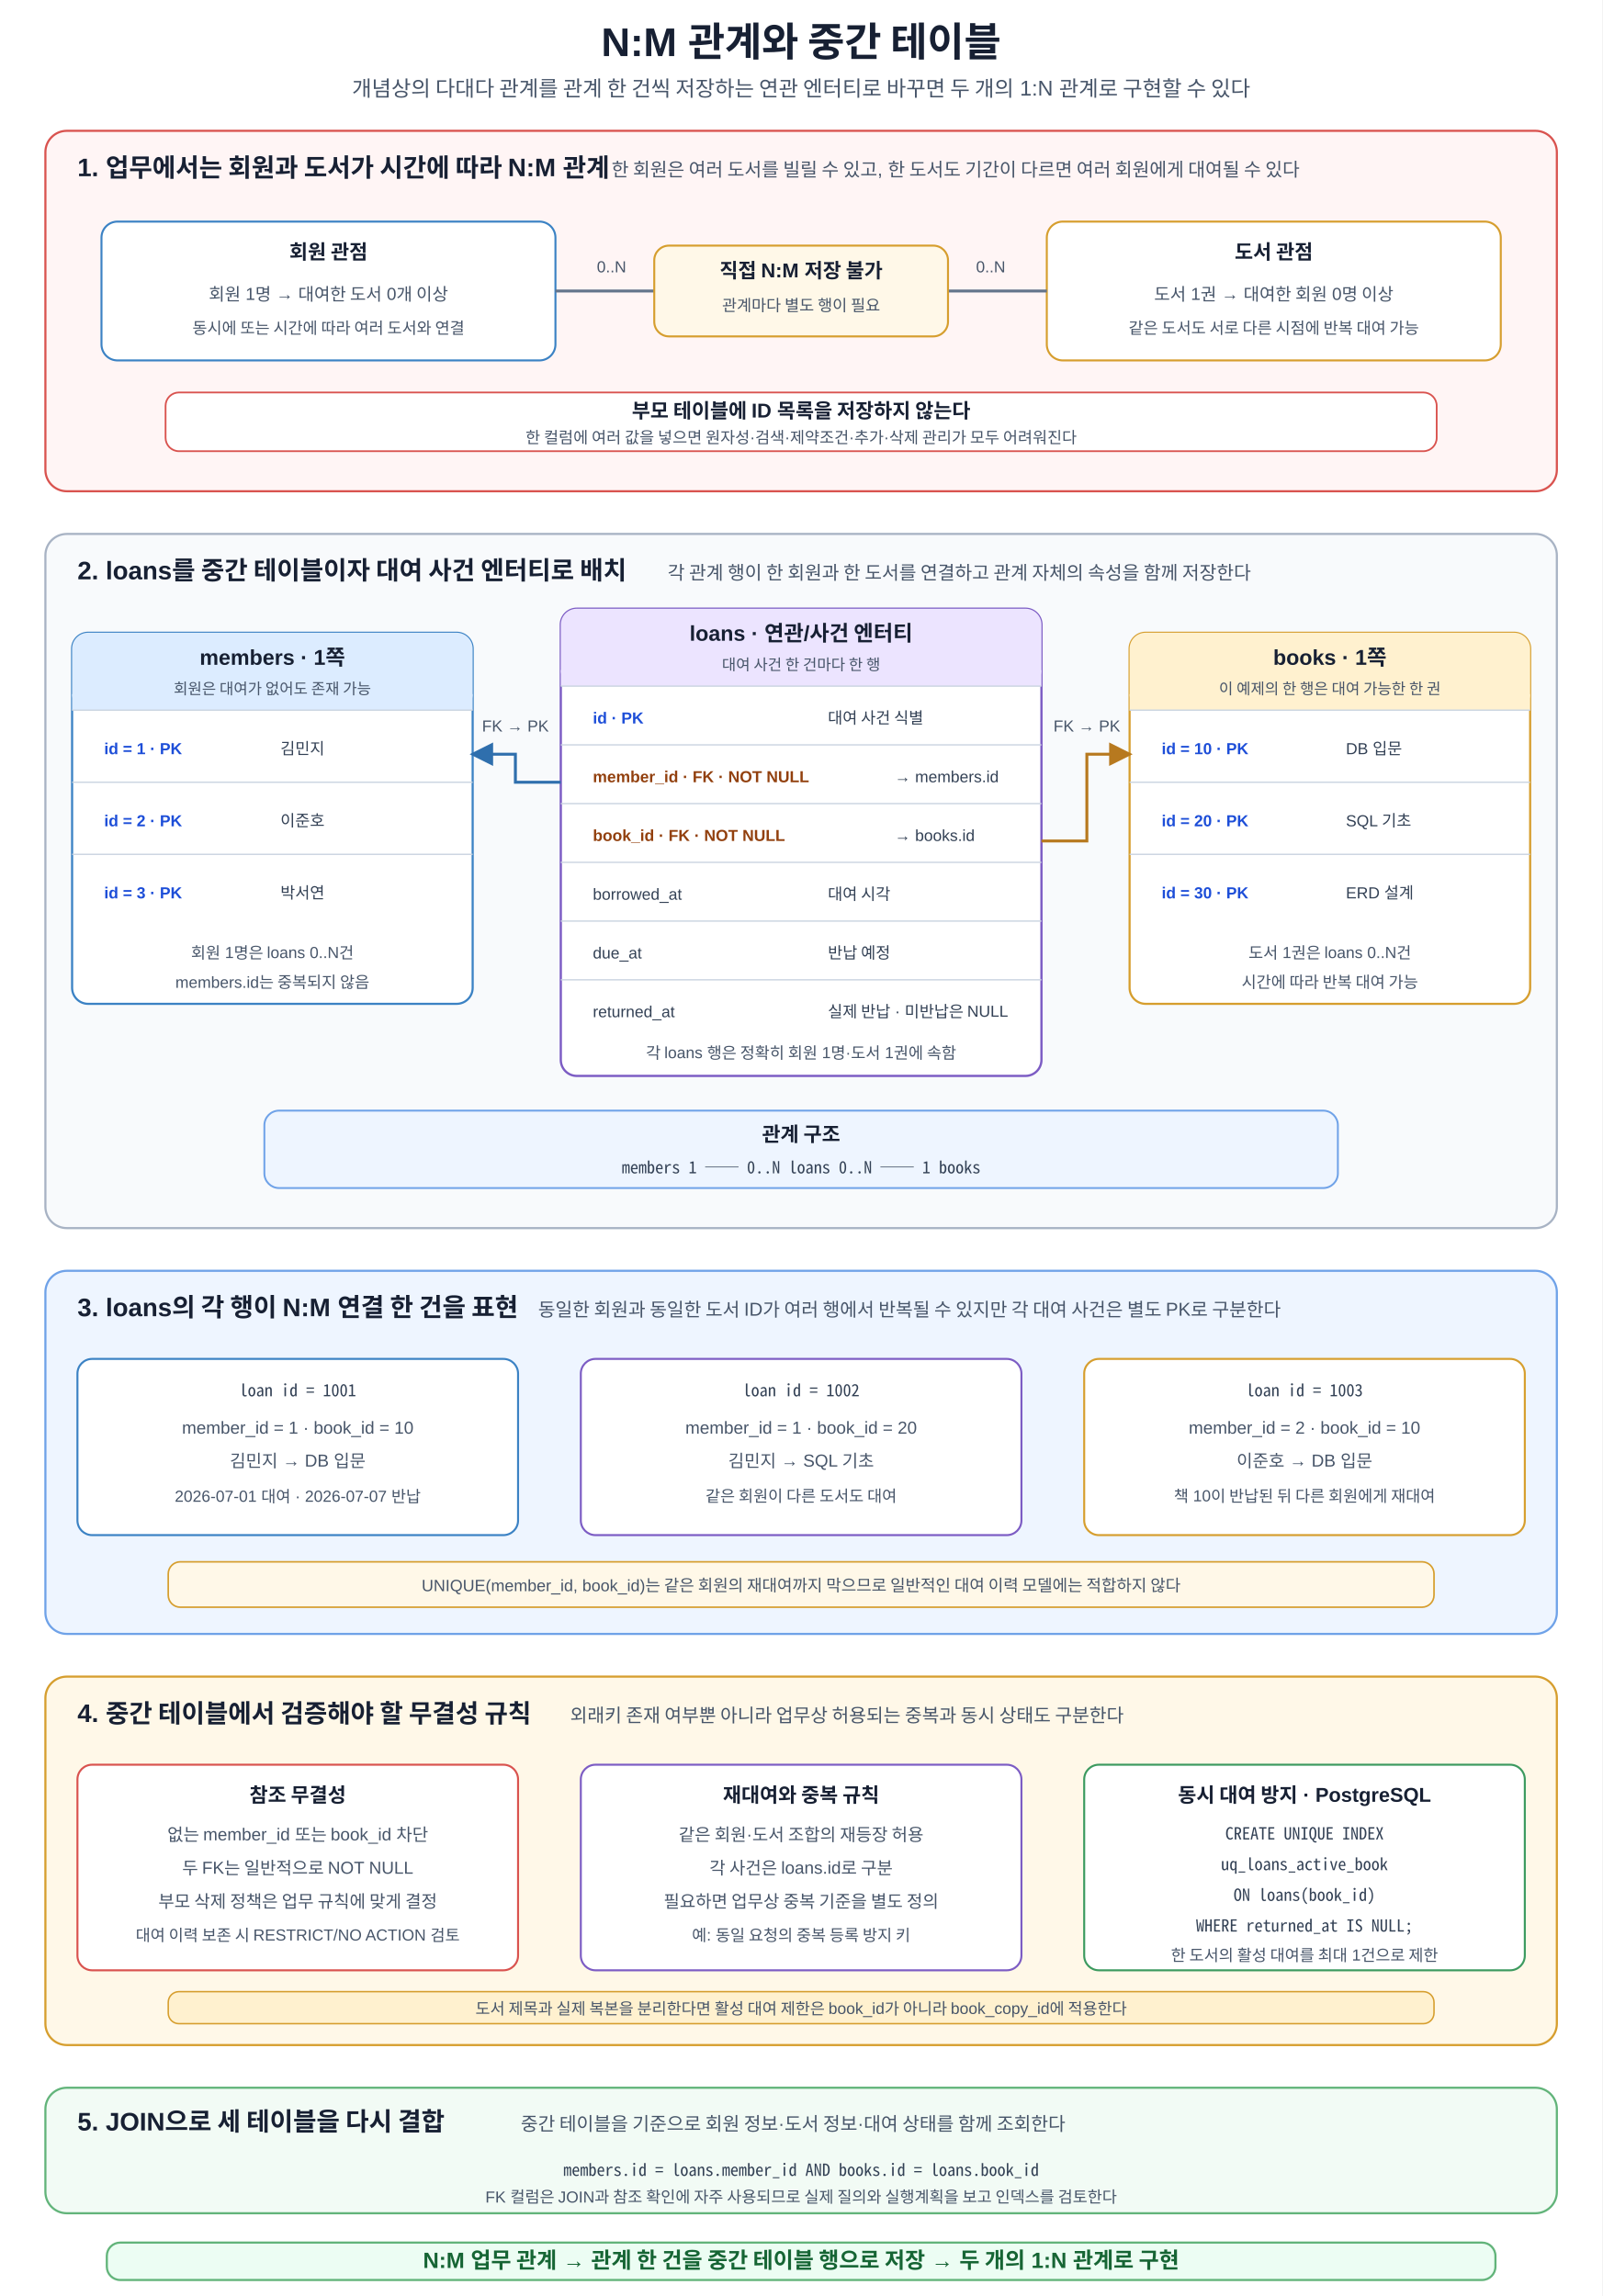
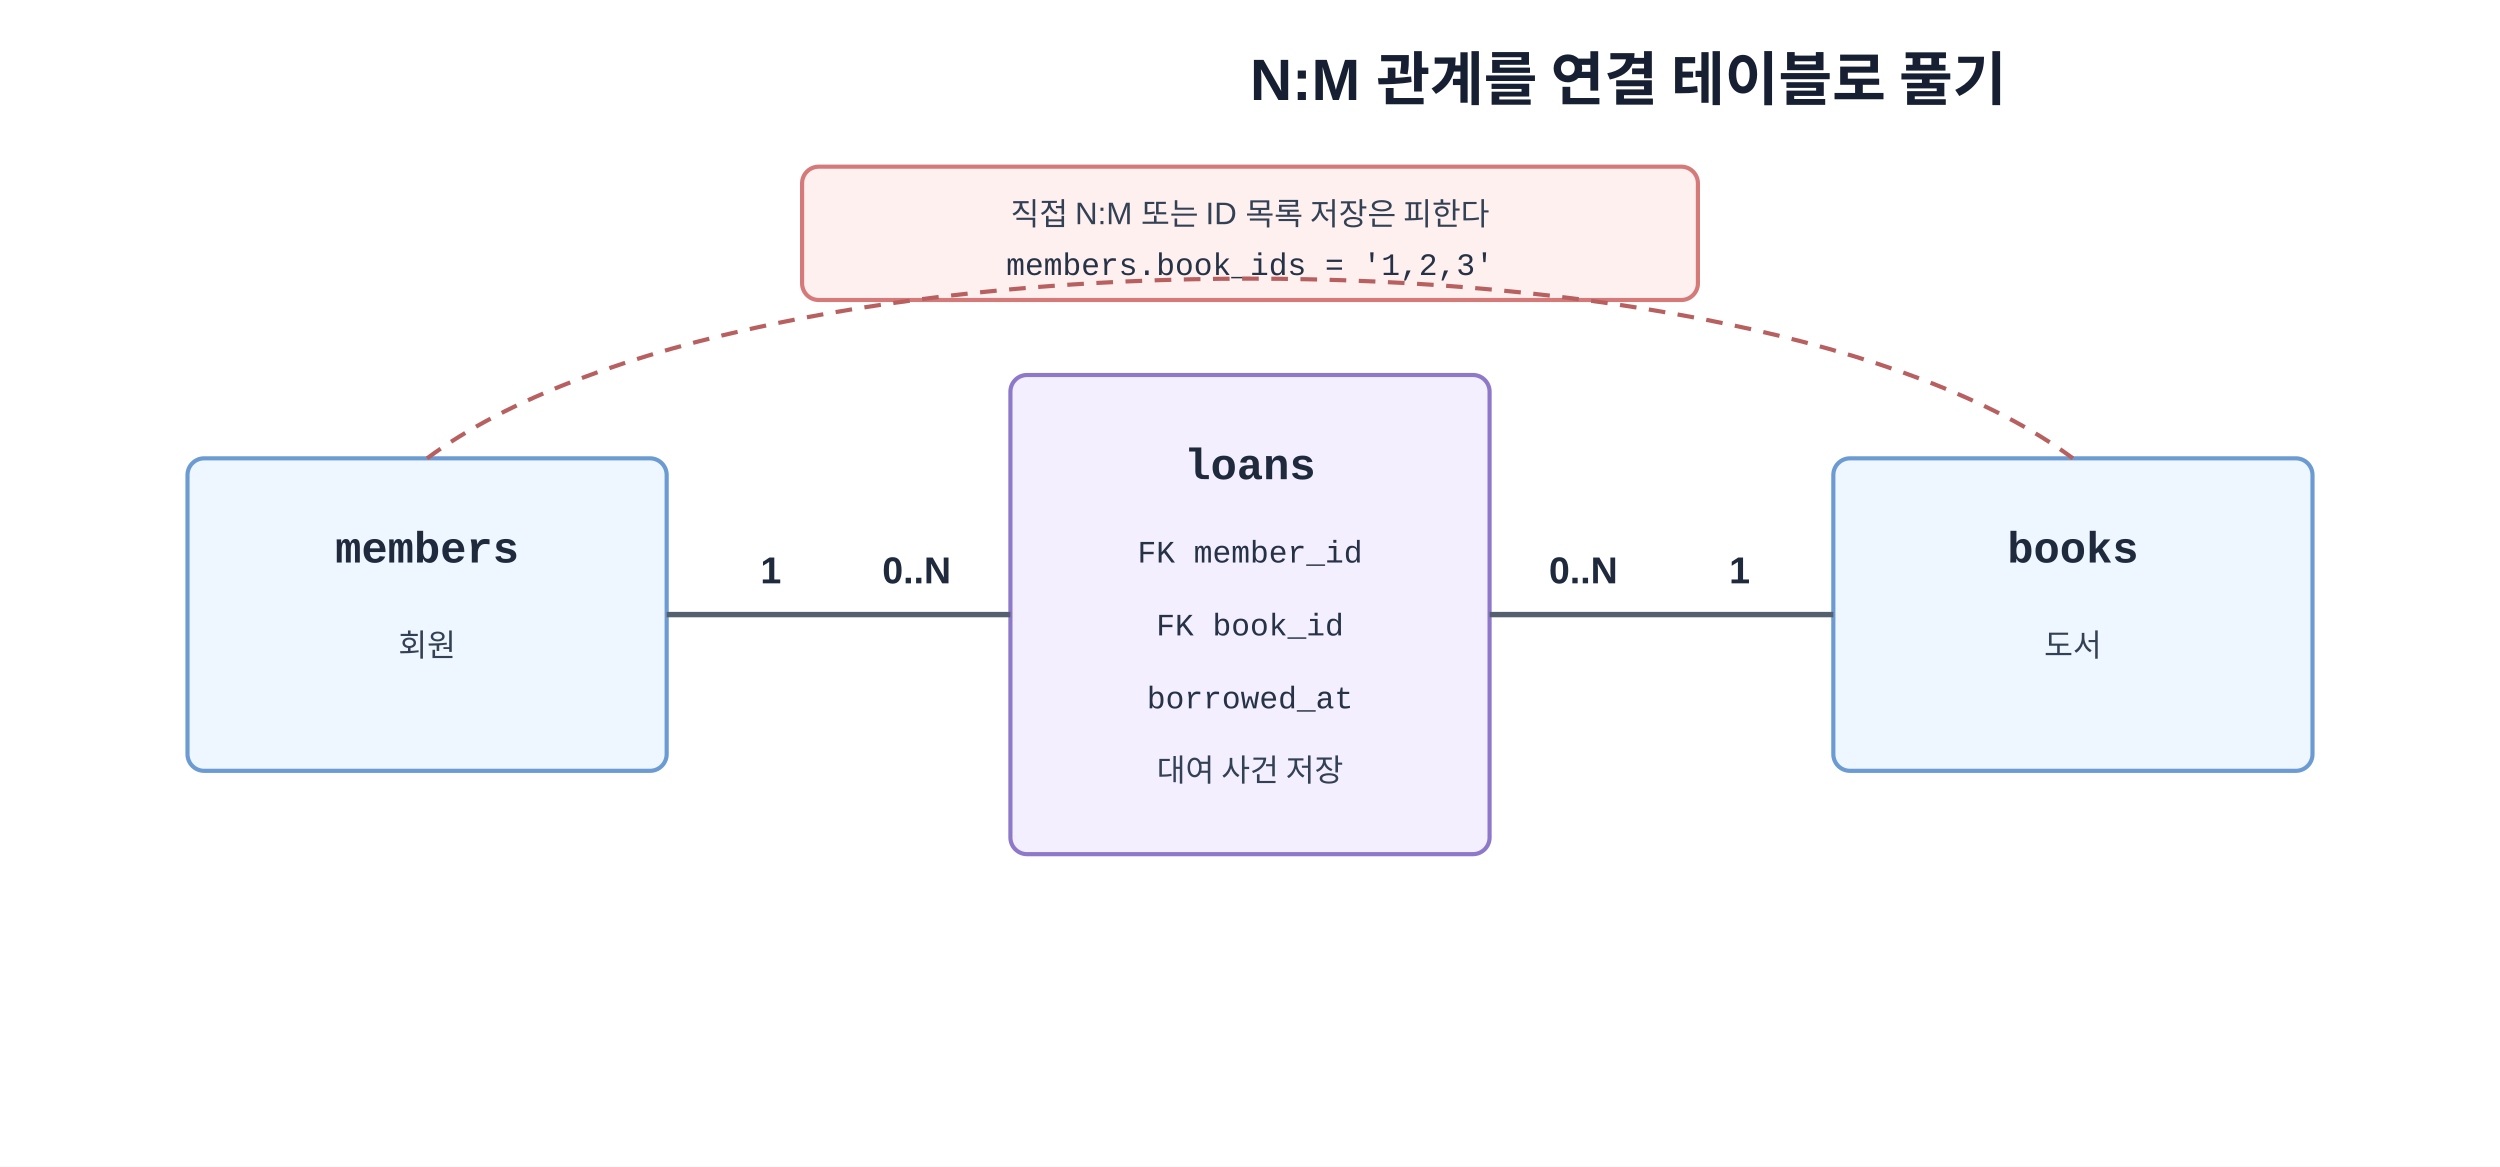
- <svg xmlns="http://www.w3.org/2000/svg" width="1200" height="1720" viewBox="0 0 1200 1720" role="img" aria-labelledby="title desc" shape-rendering="geometricPrecision">
-   <defs>
-     <marker id="arrow-blue" viewBox="0 0 10 10" refX="8.7" refY="5" markerWidth="8" markerHeight="8" orient="auto">
-       <path d="M0 0 L10 5 L0 10 Z" fill="#2f6fad" />
-     </marker>
-     <marker id="arrow-orange" viewBox="0 0 10 10" refX="8.7" refY="5" markerWidth="8" markerHeight="8" orient="auto">
-       <path d="M0 0 L10 5 L0 10 Z" fill="#b7791f" />
-     </marker>
-     <marker id="arrow-red" viewBox="0 0 10 10" refX="8.7" refY="5" markerWidth="8" markerHeight="8" orient="auto">
-       <path d="M0 0 L10 5 L0 10 Z" fill="#c2413b" />
-     </marker>
-     <style>
-       text{font-family:Malgun Gothic,NanumSquare,Apple SD Gothic Neo,Noto Sans KR,Arial,sans-serif;fill:#172033}
-       .title{font-size:30px;font-weight:700;text-anchor:middle}
-       .subtitle{font-size:16px;text-anchor:middle;fill:#475569}
-       .section-title{font-size:19px;font-weight:700}
-       .section-sub{font-size:14px;fill:#475569}
-       .card-title{font-size:15px;font-weight:700;text-anchor:middle}
-       .card-text{font-size:13px;text-anchor:middle;fill:#475569}
-       .card-small{font-size:12px;text-anchor:middle;fill:#475569}
-       .mono{font-family:Consolas,D2Coding,Noto Sans Mono CJK KR,Menlo,monospace;font-size:12.5px;text-anchor:middle;fill:#334155}
-       .mono-left{font-family:Consolas,D2Coding,Noto Sans Mono CJK KR,Menlo,monospace;font-size:12.2px;fill:#334155}
-       .badge{font-size:12px;font-weight:700;text-anchor:middle;dominant-baseline:middle;fill:#ffffff}
-       .table-title{font-size:16px;font-weight:700;text-anchor:middle}
-       .table-sub{font-size:11.5px;text-anchor:middle;fill:#475569}
-       .cell{font-size:12px;fill:#334155}
-       .key{font-size:12px;font-weight:700;fill:#1d4ed8}
-       .fk{font-size:12px;font-weight:700;fill:#92400e}
-       .relation{stroke:#64748b;stroke-width:2.2;fill:none}
-       .fk-blue{stroke:#2f6fad;stroke-width:2.2;fill:none;marker-end:url(#arrow-blue)}
-       .fk-orange{stroke:#b7791f;stroke-width:2.2;fill:none;marker-end:url(#arrow-orange)}
-       .retry{stroke:#c2413b;stroke-width:2;stroke-dasharray:7 6;fill:none;marker-end:url(#arrow-red)}
-       .note-title{font-size:14px;font-weight:700;text-anchor:middle;fill:#92400e}
-       .note-text{font-size:12.3px;text-anchor:middle;fill:#475569}
-       .principle{font-size:16.5px;font-weight:700;text-anchor:middle;fill:#166534}
-     </style>
-   </defs>
-   <rect width="1200" height="1720" fill="#ffffff" />
-   <text x="600" y="42" class="title">N:M 관계와 중간 테이블</text>
-   <text x="600" y="72" class="subtitle">개념상의 다대다 관계를 관계 한 건씩 저장하는 연관 엔터티로 바꾸면 두 개의 1:N 관계로 구현할 수 있다</text>
-   <rect x="34" y="98" width="1132" height="270" rx="16" fill="#fff5f5" stroke="#d9534f" stroke-width="1.6" />
-   <text x="58" y="132" class="section-title">1. 업무에서는 회원과 도서가 시간에 따라 N:M 관계</text>
-   <text x="458" y="132" class="section-sub">한 회원은 여러 도서를 빌릴 수 있고, 한 도서도 기간이 다르면 여러 회원에게 대여될 수 있다</text>
-   <rect x="76" y="166" width="340" height="104" rx="12" fill="#ffffff" stroke="#3b82c4" stroke-width="1.5" />
-   <text x="246" y="194" class="card-title">회원 관점</text>
-   <text x="246" y="225" class="card-text">회원 1명 → 대여한 도서 0개 이상</text>
-   <text x="246" y="250" class="card-small">동시에 또는 시간에 따라 여러 도서와 연결</text>
-   <rect x="784" y="166" width="340" height="104" rx="12" fill="#ffffff" stroke="#d69e2e" stroke-width="1.5" />
-   <text x="954" y="194" class="card-title">도서 관점</text>
-   <text x="954" y="225" class="card-text">도서 1권 → 대여한 회원 0명 이상</text>
-   <text x="954" y="250" class="card-small">같은 도서도 서로 다른 시점에 반복 대여 가능</text>
-   <line x1="416" y1="218" x2="784" y2="218" class="relation" />
-   <text x="458" y="204" class="card-small">0..N</text>
-   <text x="742" y="204" class="card-small">0..N</text>
-   <rect x="490" y="184" width="220" height="68" rx="11" fill="#fff8e8" stroke="#d69e2e" stroke-width="1.5" />
-   <text x="600" y="208" class="card-title">직접 N:M 저장 불가</text>
-   <text x="600" y="233" class="card-small">관계마다 별도 행이 필요</text>
-   <rect x="124" y="294" width="952" height="44" rx="10" fill="#ffffff" stroke="#d9534f" stroke-width="1.3" />
-   <text x="600" y="313" class="card-title">부모 테이블에 ID 목록을 저장하지 않는다</text>
-   <text x="600" y="332" class="card-small">한 컬럼에 여러 값을 넣으면 원자성·검색·제약조건·추가·삭제 관리가 모두 어려워진다</text>
-   <rect x="34" y="400" width="1132" height="520" rx="16" fill="#f8fafc" stroke="#a8b3c4" stroke-width="1.6" />
-   <text x="58" y="434" class="section-title">2. loans를 중간 테이블이자 대여 사건 엔터티로 배치</text>
-   <text x="500" y="434" class="section-sub">각 관계 행이 한 회원과 한 도서를 연결하고 관계 자체의 속성을 함께 저장한다</text>
-   <rect x="54" y="474" width="300" height="278" rx="12" fill="#ffffff" stroke="#3b82c4" stroke-width="1.6" />
-   <rect x="54" y="474" width="300" height="58" rx="12" fill="#dcecff" />
-   <rect x="54" y="520" width="300" height="12" fill="#dcecff" />
-   <text x="204" y="498" class="table-title">members · 1쪽</text>
-   <text x="204" y="520" class="table-sub">회원은 대여가 없어도 존재 가능</text>
-   <line x1="54" y1="532" x2="354" y2="532" stroke="#cbd5e1" />
-   <line x1="54" y1="586" x2="354" y2="586" stroke="#cbd5e1" />
-   <line x1="54" y1="640" x2="354" y2="640" stroke="#cbd5e1" />
-   <text x="78" y="565" class="key">id = 1 · PK</text>
-   <text x="210" y="565" class="cell">김민지</text>
-   <text x="78" y="619" class="key">id = 2 · PK</text>
-   <text x="210" y="619" class="cell">이준호</text>
-   <text x="78" y="673" class="key">id = 3 · PK</text>
-   <text x="210" y="673" class="cell">박서연</text>
-   <text x="204" y="718" class="card-small">회원 1명은 loans 0..N건</text>
-   <text x="204" y="740" class="card-small">members.id는 중복되지 않음</text>
-   <rect x="420" y="456" width="360" height="350" rx="12" fill="#ffffff" stroke="#7c5cc4" stroke-width="1.7" />
-   <rect x="420" y="456" width="360" height="58" rx="12" fill="#ece4ff" />
-   <rect x="420" y="502" width="360" height="12" fill="#ece4ff" />
-   <text x="600" y="480" class="table-title">loans · 연관/사건 엔터티</text>
-   <text x="600" y="502" class="table-sub">대여 사건 한 건마다 한 행</text>
-   <line x1="420" y1="514" x2="780" y2="514" stroke="#cbd5e1" />
-   <line x1="420" y1="558" x2="780" y2="558" stroke="#cbd5e1" />
-   <line x1="420" y1="602" x2="780" y2="602" stroke="#cbd5e1" />
-   <line x1="420" y1="646" x2="780" y2="646" stroke="#cbd5e1" />
-   <line x1="420" y1="690" x2="780" y2="690" stroke="#cbd5e1" />
-   <line x1="420" y1="734" x2="780" y2="734" stroke="#cbd5e1" />
-   <text x="444" y="542" class="key">id · PK</text>
-   <text x="620" y="542" class="cell">대여 사건 식별</text>
-   <text x="444" y="586" class="fk">member_id · FK · NOT NULL</text>
-   <text x="670" y="586" class="cell">→ members.id</text>
-   <text x="444" y="630" class="fk">book_id · FK · NOT NULL</text>
-   <text x="670" y="630" class="cell">→ books.id</text>
-   <text x="444" y="674" class="cell">borrowed_at</text>
-   <text x="620" y="674" class="cell">대여 시각</text>
-   <text x="444" y="718" class="cell">due_at</text>
-   <text x="620" y="718" class="cell">반납 예정</text>
-   <text x="444" y="762" class="cell">returned_at</text>
-   <text x="620" y="762" class="cell">실제 반납 · 미반납은 NULL</text>
-   <text x="600" y="793" class="card-small">각 loans 행은 정확히 회원 1명·도서 1권에 속함</text>
-   <rect x="846" y="474" width="300" height="278" rx="12" fill="#ffffff" stroke="#d69e2e" stroke-width="1.6" />
-   <rect x="846" y="474" width="300" height="58" rx="12" fill="#fff1cf" />
-   <rect x="846" y="520" width="300" height="12" fill="#fff1cf" />
-   <text x="996" y="498" class="table-title">books · 1쪽</text>
-   <text x="996" y="520" class="table-sub">이 예제의 한 행은 대여 가능한 한 권</text>
-   <line x1="846" y1="532" x2="1146" y2="532" stroke="#cbd5e1" />
-   <line x1="846" y1="586" x2="1146" y2="586" stroke="#cbd5e1" />
-   <line x1="846" y1="640" x2="1146" y2="640" stroke="#cbd5e1" />
-   <text x="870" y="565" class="key">id = 10 · PK</text>
-   <text x="1008" y="565" class="cell">DB 입문</text>
-   <text x="870" y="619" class="key">id = 20 · PK</text>
-   <text x="1008" y="619" class="cell">SQL 기초</text>
-   <text x="870" y="673" class="key">id = 30 · PK</text>
-   <text x="1008" y="673" class="cell">ERD 설계</text>
-   <text x="996" y="718" class="card-small">도서 1권은 loans 0..N건</text>
-   <text x="996" y="740" class="card-small">시간에 따라 반복 대여 가능</text>
-   <path d="M420 586H386V565H354" class="fk-blue" />
-   <path d="M780 630H814V565H846" class="fk-orange" />
-   <text x="386" y="548" class="card-small">FK → PK</text>
-   <text x="814" y="548" class="card-small">FK → PK</text>
-   <rect x="198" y="832" width="804" height="58" rx="11" fill="#eef5ff" stroke="#6fa2e8" stroke-width="1.4" />
-   <text x="600" y="855" class="card-title">관계 구조</text>
-   <text x="600" y="879" class="mono">members 1 ── 0..N loans 0..N ── 1 books</text>
-   <rect x="34" y="952" width="1132" height="272" rx="16" fill="#eef5ff" stroke="#6fa2e8" stroke-width="1.6" />
-   <text x="58" y="986" class="section-title">3. loans의 각 행이 N:M 연결 한 건을 표현</text>
-   <text x="403" y="986" class="section-sub">동일한 회원과 동일한 도서 ID가 여러 행에서 반복될 수 있지만 각 대여 사건은 별도 PK로 구분한다</text>
-   <rect x="58" y="1018" width="330" height="132" rx="11" fill="#ffffff" stroke="#3b82c4" stroke-width="1.5" />
-   <text x="223" y="1046" class="mono">loan id = 1001</text>
-   <text x="223" y="1074" class="card-text">member_id = 1 · book_id = 10</text>
-   <text x="223" y="1099" class="card-text">김민지 → DB 입문</text>
-   <text x="223" y="1125" class="card-small">2026-07-01 대여 · 2026-07-07 반납</text>
-   <rect x="435" y="1018" width="330" height="132" rx="11" fill="#ffffff" stroke="#7c5cc4" stroke-width="1.5" />
-   <text x="600" y="1046" class="mono">loan id = 1002</text>
-   <text x="600" y="1074" class="card-text">member_id = 1 · book_id = 20</text>
-   <text x="600" y="1099" class="card-text">김민지 → SQL 기초</text>
-   <text x="600" y="1125" class="card-small">같은 회원이 다른 도서도 대여</text>
-   <rect x="812" y="1018" width="330" height="132" rx="11" fill="#ffffff" stroke="#d69e2e" stroke-width="1.5" />
-   <text x="977" y="1046" class="mono">loan id = 1003</text>
-   <text x="977" y="1074" class="card-text">member_id = 2 · book_id = 10</text>
-   <text x="977" y="1099" class="card-text">이준호 → DB 입문</text>
-   <text x="977" y="1125" class="card-small">책 10이 반납된 뒤 다른 회원에게 재대여</text>
-   <rect x="126" y="1170" width="948" height="34" rx="9" fill="#fff8e8" stroke="#d69e2e" stroke-width="1.2" />
-   <text x="600" y="1192" class="note-text">UNIQUE(member_id, book_id)는 같은 회원의 재대여까지 막으므로 일반적인 대여 이력 모델에는 적합하지 않다</text>
-   <rect x="34" y="1256" width="1132" height="276" rx="16" fill="#fff8e8" stroke="#d69e2e" stroke-width="1.6" />
-   <text x="58" y="1290" class="section-title">4. 중간 테이블에서 검증해야 할 무결성 규칙</text>
-   <text x="427" y="1290" class="section-sub">외래키 존재 여부뿐 아니라 업무상 허용되는 중복과 동시 상태도 구분한다</text>
-   <rect x="58" y="1322" width="330" height="154" rx="11" fill="#ffffff" stroke="#d9534f" stroke-width="1.5" />
-   <text x="223" y="1350" class="card-title">참조 무결성</text>
-   <text x="223" y="1379" class="card-text">없는 member_id 또는 book_id 차단</text>
-   <text x="223" y="1404" class="card-text">두 FK는 일반적으로 NOT NULL</text>
-   <text x="223" y="1429" class="card-text">부모 삭제 정책은 업무 규칙에 맞게 결정</text>
-   <text x="223" y="1454" class="card-small">대여 이력 보존 시 RESTRICT/NO ACTION 검토</text>
-   <rect x="435" y="1322" width="330" height="154" rx="11" fill="#ffffff" stroke="#7c5cc4" stroke-width="1.5" />
-   <text x="600" y="1350" class="card-title">재대여와 중복 규칙</text>
-   <text x="600" y="1379" class="card-text">같은 회원·도서 조합의 재등장 허용</text>
-   <text x="600" y="1404" class="card-text">각 사건은 loans.id로 구분</text>
-   <text x="600" y="1429" class="card-text">필요하면 업무상 중복 기준을 별도 정의</text>
-   <text x="600" y="1454" class="card-small">예: 동일 요청의 중복 등록 방지 키</text>
-   <rect x="812" y="1322" width="330" height="154" rx="11" fill="#ffffff" stroke="#3c9a5f" stroke-width="1.5" />
-   <text x="977" y="1350" class="card-title">동시 대여 방지 · PostgreSQL</text>
-   <text x="977" y="1378" class="mono">CREATE UNIQUE INDEX</text>
-   <text x="977" y="1401" class="mono">uq_loans_active_book</text>
-   <text x="977" y="1424" class="mono">ON loans(book_id)</text>
-   <text x="977" y="1447" class="mono">WHERE returned_at IS NULL;</text>
-   <text x="977" y="1469" class="card-small">한 도서의 활성 대여를 최대 1건으로 제한</text>
-   <rect x="126" y="1492" width="948" height="24" rx="8" fill="#fff1cf" stroke="#d69e2e" stroke-width="1.1" />
-   <text x="600" y="1509" class="card-small">도서 제목과 실제 복본을 분리한다면 활성 대여 제한은 book_id가 아니라 book_copy_id에 적용한다</text>
-   <rect x="34" y="1564" width="1132" height="94" rx="16" fill="#f2fbf5" stroke="#62b47a" stroke-width="1.6" />
-   <text x="58" y="1596" class="section-title">5. JOIN으로 세 테이블을 다시 결합</text>
-   <text x="390" y="1596" class="section-sub">중간 테이블을 기준으로 회원 정보·도서 정보·대여 상태를 함께 조회한다</text>
-   <text x="600" y="1630" class="mono">members.id = loans.member_id  AND  books.id = loans.book_id</text>
-   <text x="600" y="1650" class="card-small">FK 컬럼은 JOIN과 참조 확인에 자주 사용되므로 실제 질의와 실행계획을 보고 인덱스를 검토한다</text>
-   <rect x="80" y="1680" width="1040" height="28" rx="10" fill="#ecfdf3" stroke="#62b47a" stroke-width="1.6" />
-   <text x="600" y="1699" class="principle">N:M 업무 관계 → 관계 한 건을 중간 테이블 행으로 저장 → 두 개의 1:N 관계로 구현</text>
+ <svg xmlns="http://www.w3.org/2000/svg" width="100%" viewBox="0 0 1200 560" role="img" aria-labelledby="title desc">
+   <style>
+     .bg { fill: #ffffff; }
+     .title { font: 700 28px "Malgun Gothic", "Apple SD Gothic Neo", "Noto Sans KR", Arial, sans-serif; fill: #172033; }
+     .entity { fill: #eef6ff; stroke: #6b9bd2; stroke-width: 2; rx: 8; }
+     .bridge { fill: #f4efff; stroke: #8e78c9; stroke-width: 2; rx: 8; }
+     .bad { fill: #fff0f0; stroke: #d57979; stroke-width: 2; rx: 8; }
+     .head { font: 700 21px Consolas, D2Coding, "Courier New", monospace; fill: #1f2a3d; text-anchor: middle; }
+     .code { font: 15px Consolas, D2Coding, "Courier New", monospace; fill: #263246; text-anchor: middle; }
+     .text { font: 15px "Malgun Gothic", "Apple SD Gothic Neo", "Noto Sans KR", Arial, sans-serif; fill: #334155; text-anchor: middle; }
+     .rel { font: 700 18px "Malgun Gothic", "Apple SD Gothic Neo", "Noto Sans KR", Arial, sans-serif; fill: #1f2a3d; text-anchor: middle; }
+     .line { stroke: #54606f; stroke-width: 2.6; fill: none; }
+     .badline { stroke: #b85f5f; stroke-width: 2; stroke-dasharray: 8 6; fill: none; }
+   </style>
+   <rect class="bg" width="1200" height="560" />
+   <text class="title" x="600" y="48">N:M 관계를 연결 테이블로 풀기</text>
+   <rect class="entity" x="90" y="220" width="230" height="150" />
+   <text class="head" x="205" y="270">members</text>
+   <text class="text" x="205" y="315">회원</text>
+   <rect class="bridge" x="485" y="180" width="230" height="230" />
+   <text class="head" x="600" y="230">loans</text>
+   <text class="code" x="600" y="270">FK member_id</text>
+   <text class="code" x="600" y="305">FK book_id</text>
+   <text class="code" x="600" y="340">borrowed_at</text>
+   <text class="text" x="600" y="375">대여 사건 저장</text>
+   <rect class="entity" x="880" y="220" width="230" height="150" />
+   <text class="head" x="995" y="270">books</text>
+   <text class="text" x="995" y="315">도서</text>
+   <line class="line" x1="320" y1="295" x2="485" y2="295" />
+   <text class="rel" x="370" y="280">1</text>
+   <text class="rel" x="440" y="280">0..N</text>
+   <line class="line" x1="715" y1="295" x2="880" y2="295" />
+   <text class="rel" x="760" y="280">0..N</text>
+   <text class="rel" x="835" y="280">1</text>
+   <rect class="bad" x="385" y="80" width="430" height="64" />
+   <text class="text" x="600" y="108">직접 N:M 또는 ID 목록 저장은 피한다</text>
+   <text class="code" x="600" y="132">members.book_ids = '1,2,3'</text>
+   <path class="badline" d="M 205 220 C 360 105, 840 105, 995 220" />
</svg>
